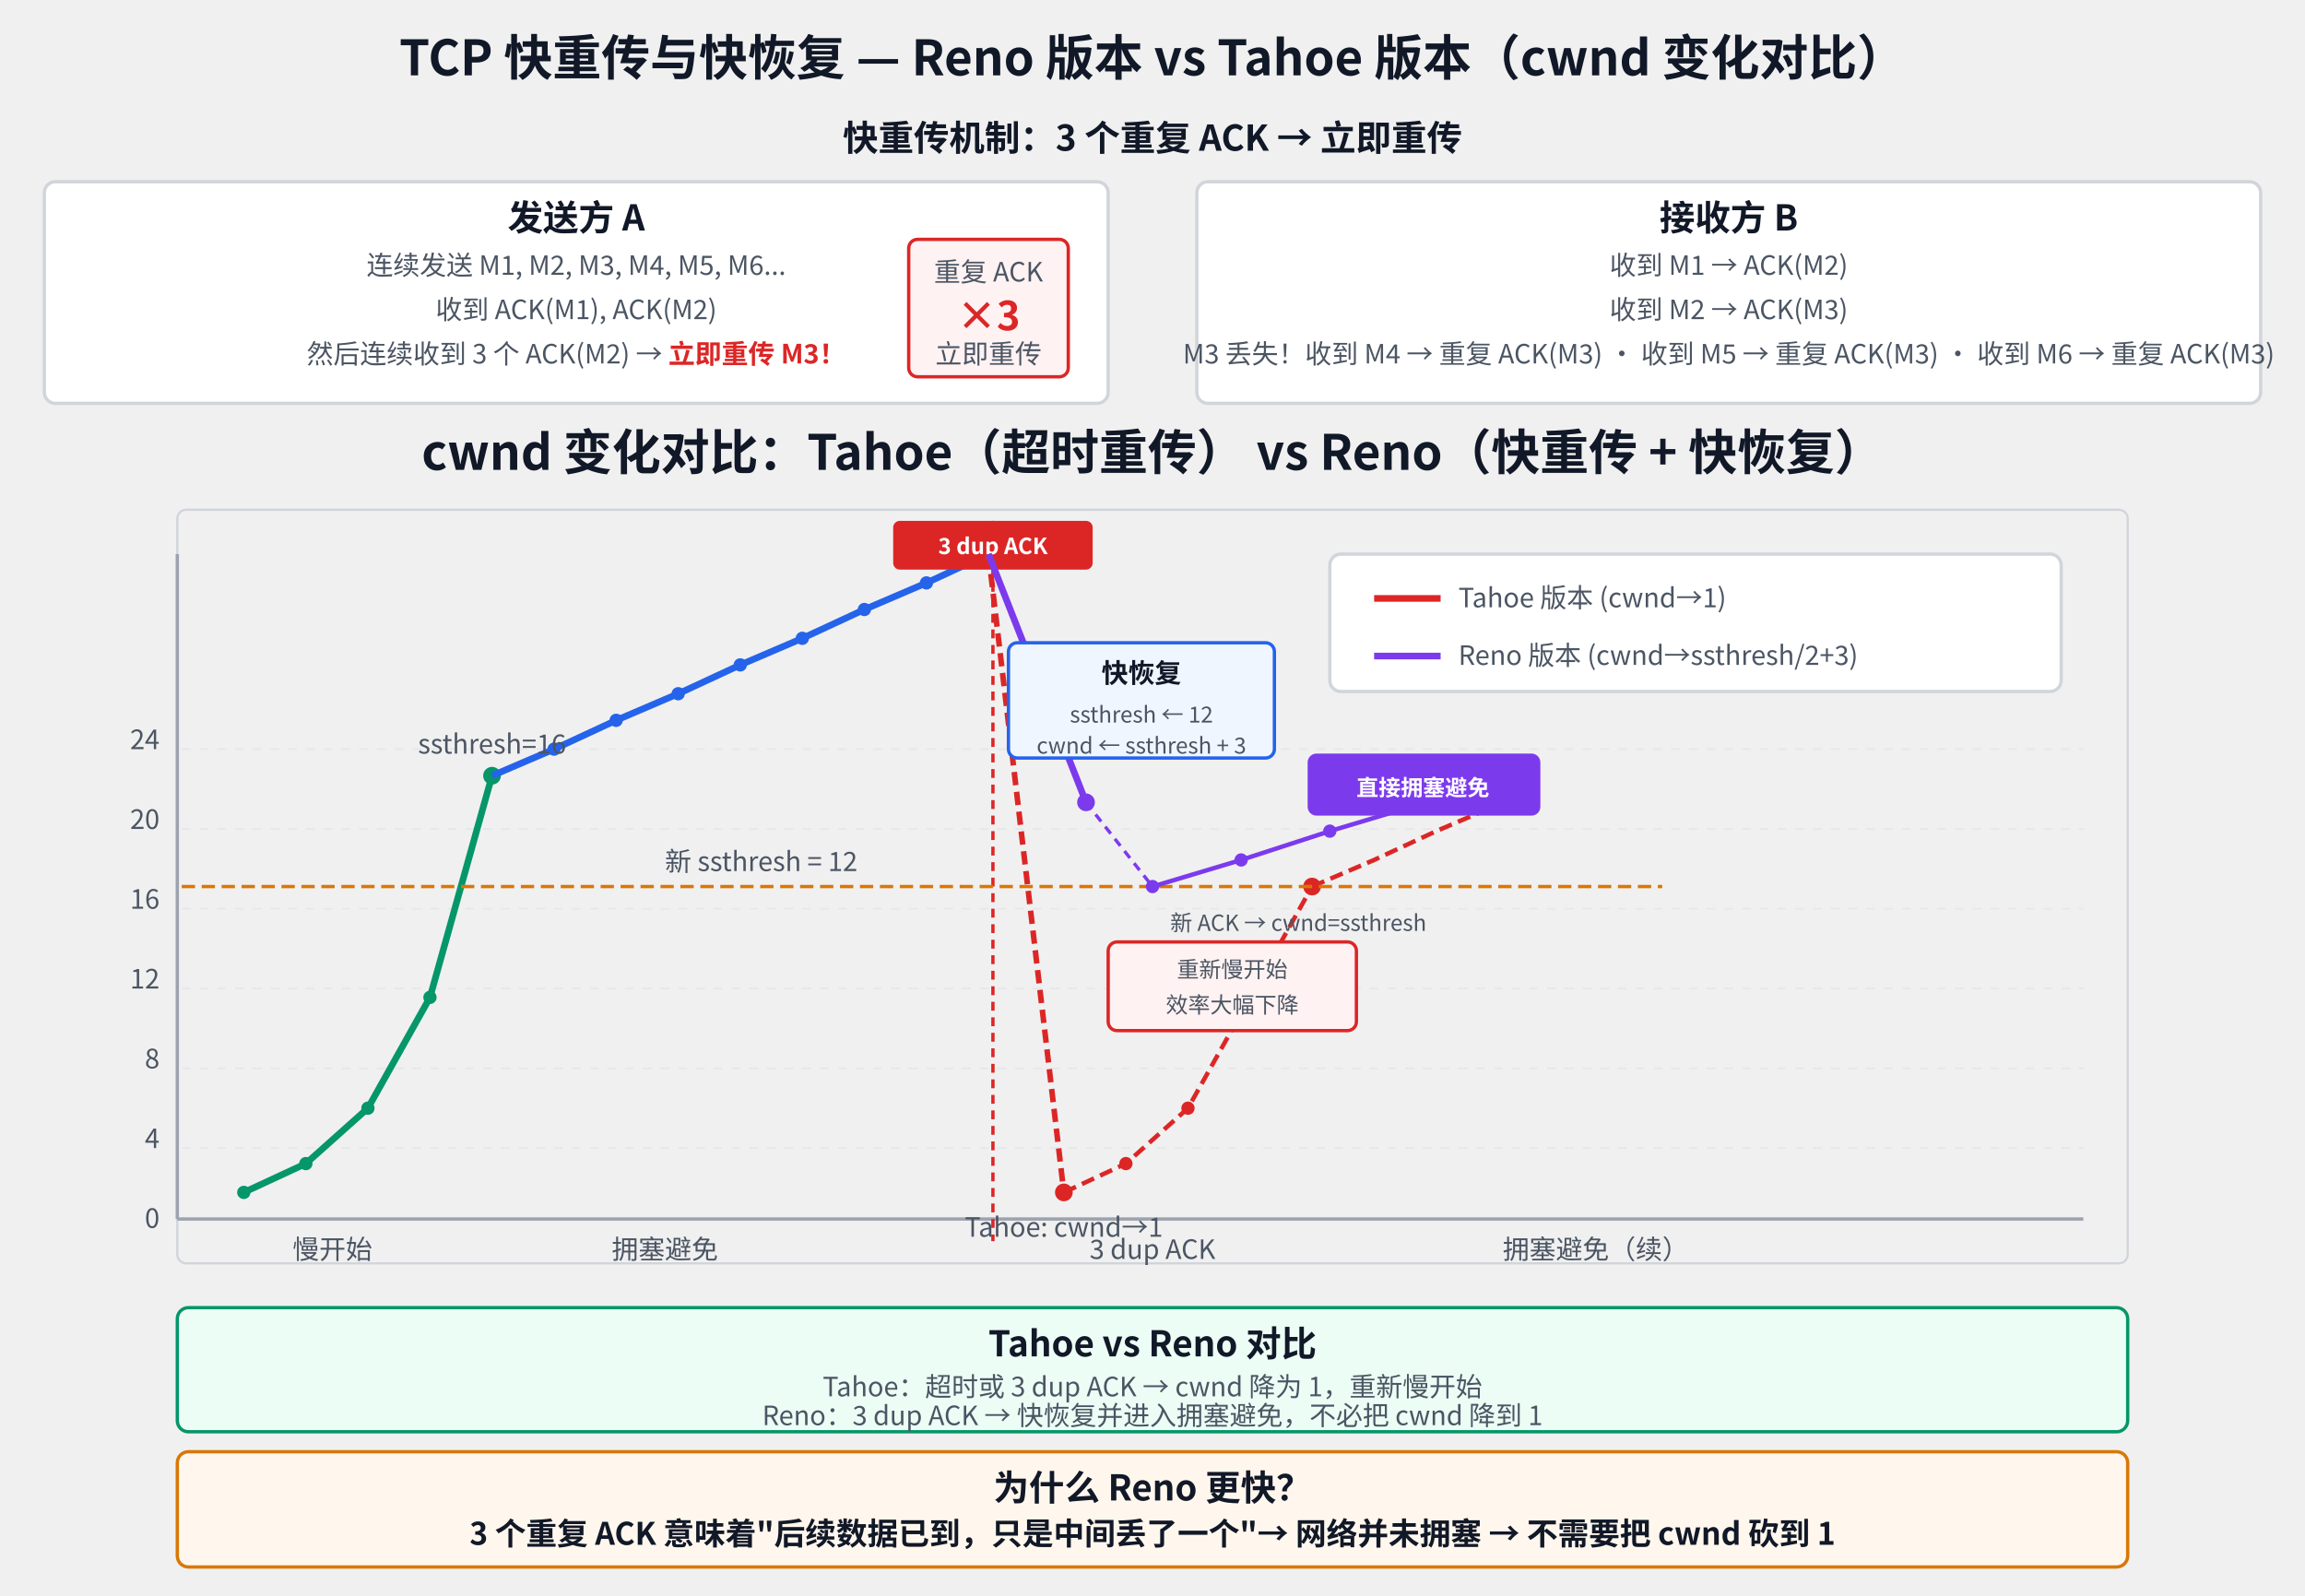
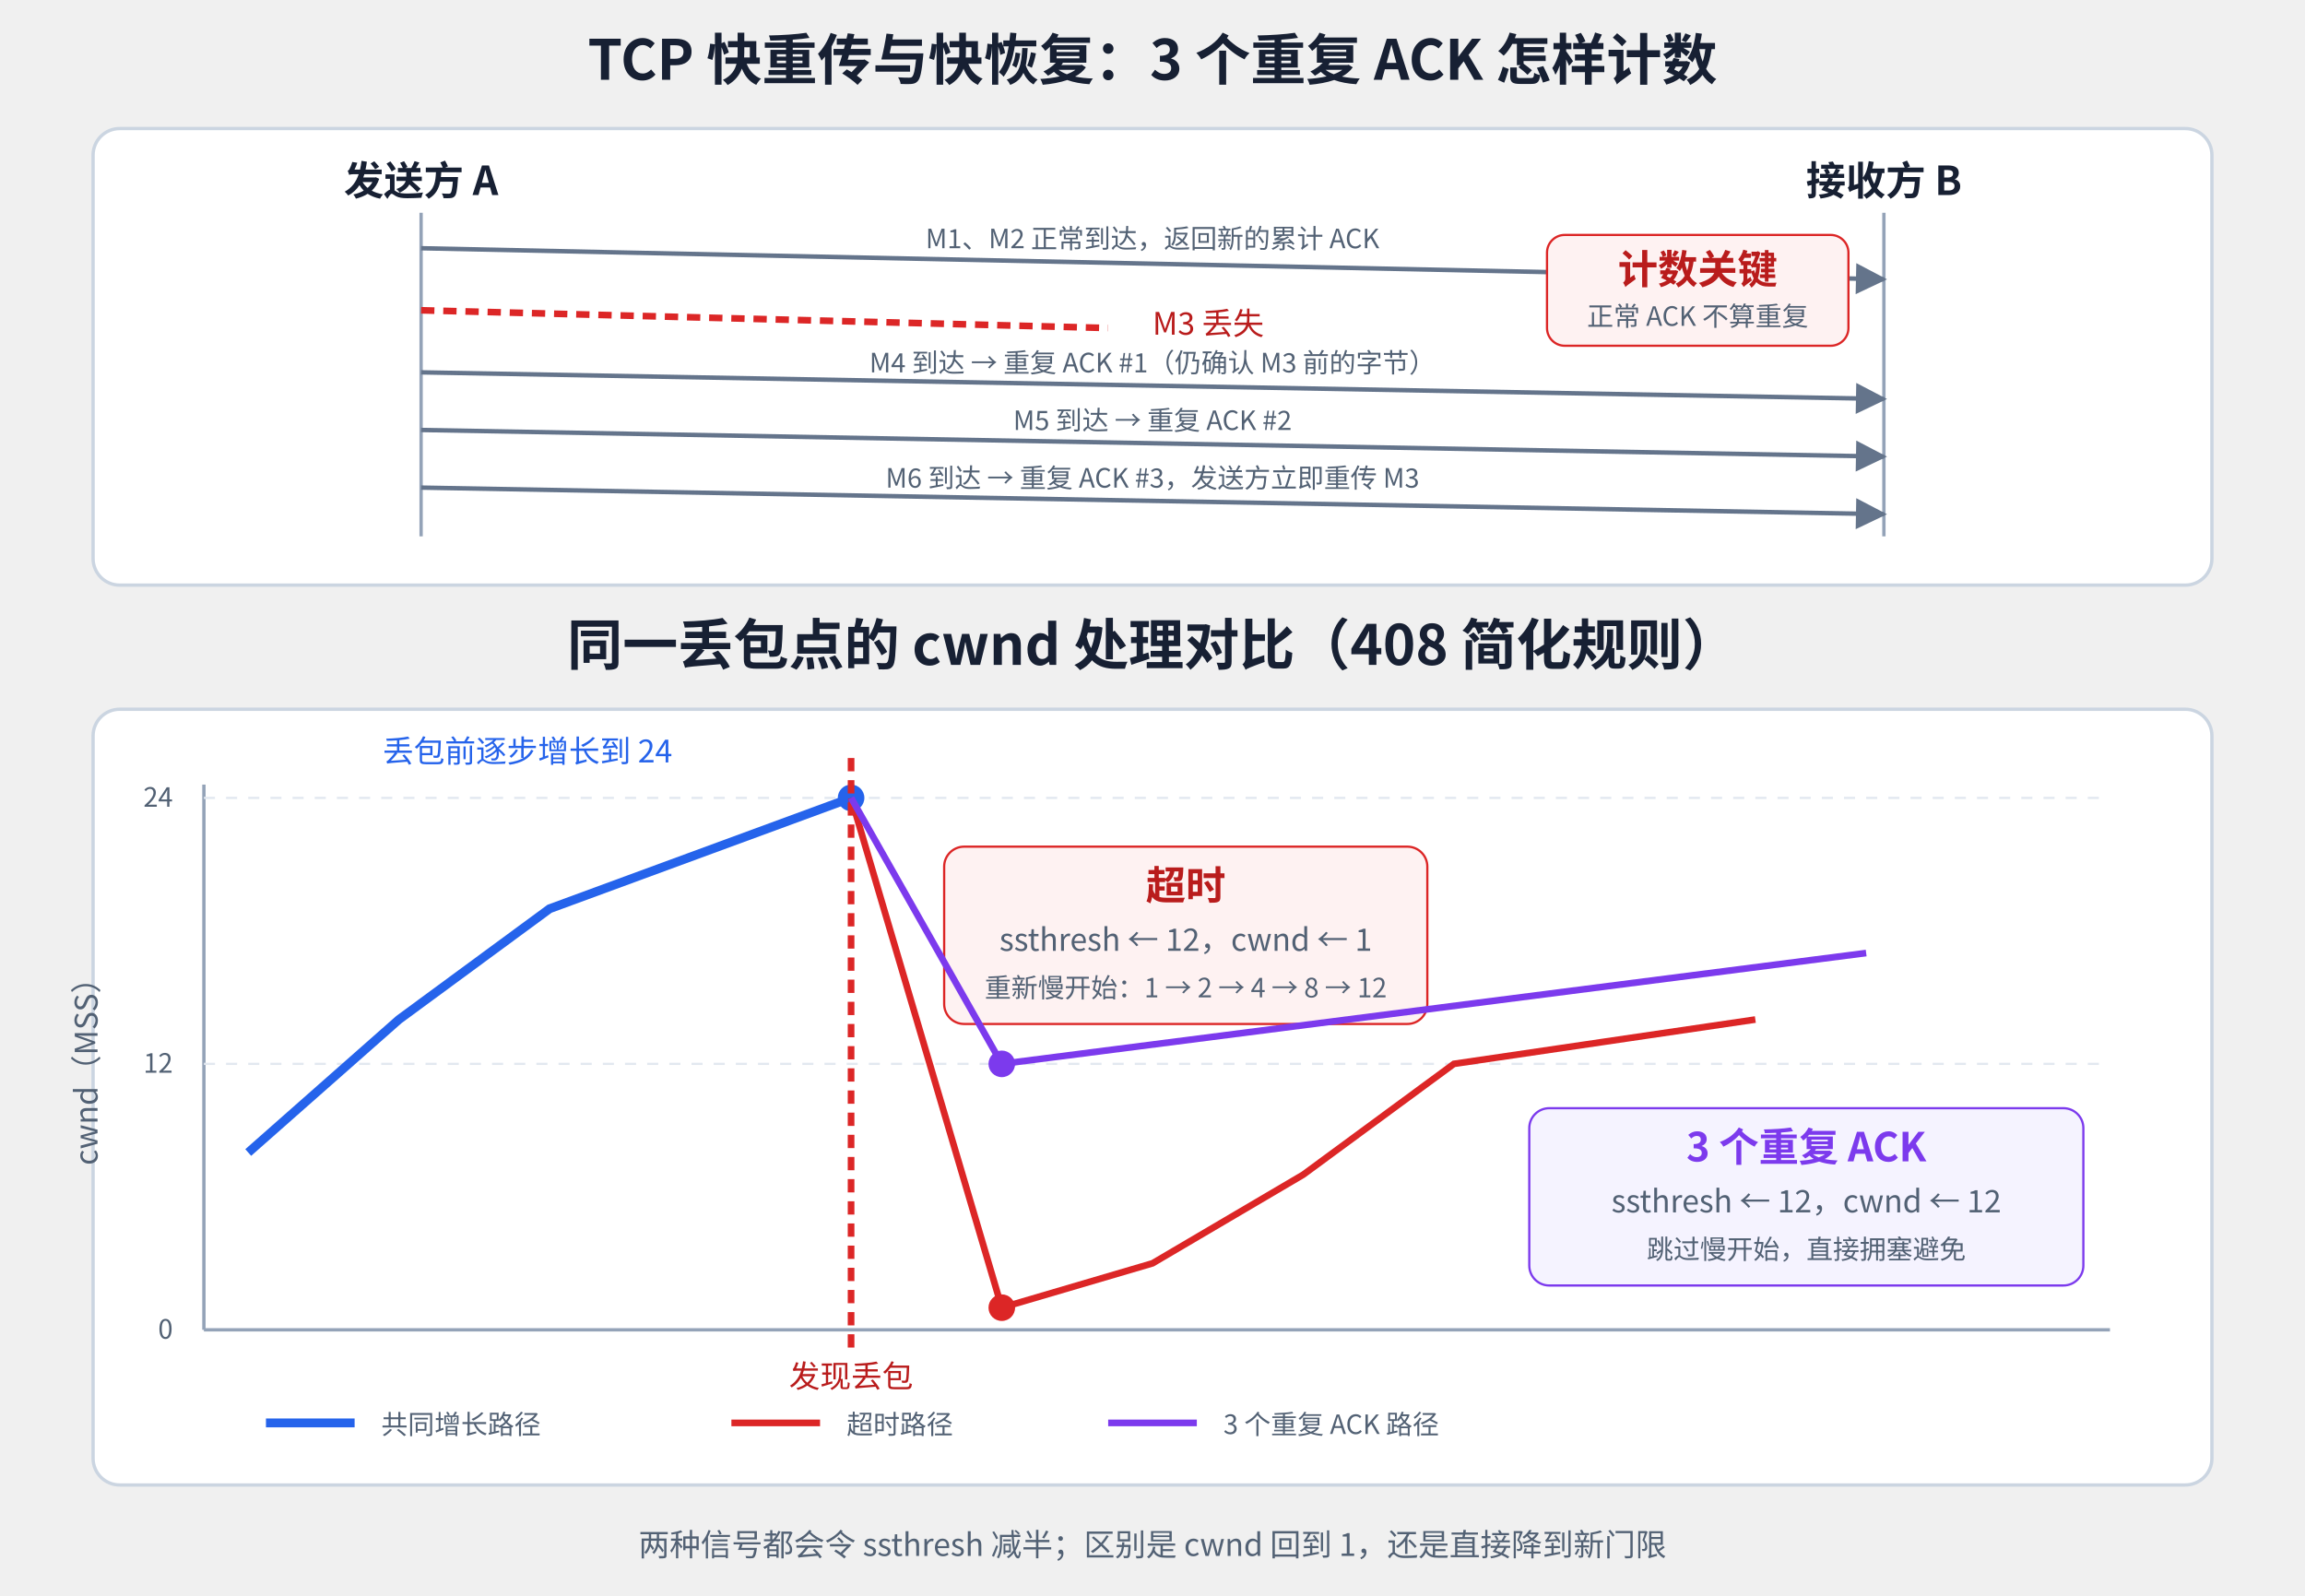
- <svg xmlns="http://www.w3.org/2000/svg" width="1040" height="720" viewBox="0 0 1040 720" role="img">
-   <style>/* paired-theme-canvas */
- svg{background:#f8fafc}
- @media(prefers-color-scheme:dark){svg{background:#0b1020}}
- 
-     :root{color-scheme:light dark}
-     text{font-family:"Microsoft YaHei","Noto Sans CJK SC",Arial,sans-serif}
-     .t{font-size:22px;font-weight:700;fill:#111827}
-     .sh{font-size:16px;font-weight:700;fill:#111827}
-     .ss{font-size:12px;fill:#4b5563}
-     .sm{font-size:14px;font-weight:700;fill:#111827}
-     .sw{font-size:13px;font-weight:700;fill:#fff}
-     .box{fill:#fff;stroke:#d1d5db;stroke-width:1.5}
-     .axis{stroke:#9ca3af;stroke-width:1.5}
-     .grid{stroke:#e5e7eb;stroke-width:0.8;stroke-dasharray:4,4}
-     .f-blue{fill:#eff6ff;stroke:#2563eb;stroke-width:1.5}
-     .f-green{fill:#ecfdf5;stroke:#059669;stroke-width:1.5}
-     .f-red{fill:#fef2f2;stroke:#dc2626;stroke-width:1.5}
-     .f-amber{fill:#fff7ed;stroke:#d97706;stroke-width:1.5}
-     .tag-b{fill:#2563eb}
-     .tag-g{fill:#059669}
-     .tag-r{fill:#dc2626}
-     .tag-a{fill:#d97706}
-     .tag-p{fill:#7c3aed}
-     @media(prefers-color-scheme:dark){
-       .t,.sh,.sm{fill:#e5e7eb}
-       .ss{fill:#9ca3af}
-       .box{fill:#111827;stroke:#374151}
-       .axis{stroke:#4b5563}
-       .grid{stroke:#1f2937}
-       .f-blue{fill:#0f1d33;stroke:#1e40af}
-       .f-green{fill:#0a1e14;stroke:#047857}
-       .f-red{fill:#2e0a0a;stroke:#991b1b}
-       .f-amber{fill:#2a1f06;stroke:#92400e}
-       .tag-b{fill:#1d4ed8}
-       .tag-g{fill:#047857}
-       .tag-r{fill:#b91c1c}
-       .tag-a{fill:#b45309}
-       .tag-p{fill:#6d28d9}
-     }
+ <svg xmlns="http://www.w3.org/2000/svg" width="1040" height="720" viewBox="0 0 1040 720" role="img" aria-labelledby="title desc">
+   <defs>
+     <marker id="arrow" viewBox="0 0 10 10" refX="9" refY="5" markerWidth="7" markerHeight="7" orient="auto">
+       <path d="M0 0L10 5L0 10Z" fill="#64748b" />
+     </marker>
+   </defs>
+   <style>
+     svg{background:#f8fafc;color-scheme:light dark}text{font-family:"Microsoft YaHei","Noto Sans CJK SC",Arial,sans-serif}.title{font-size:25px;font-weight:700;fill:#172033}.head{font-size:18px;font-weight:700;fill:#172033}.label{font-size:14px;fill:#526174}.small{font-size:12px;fill:#526174}.panel{fill:#fff;stroke:#cbd5e1;stroke-width:1.5}.soft-blue{fill:#eff6ff;stroke:#2563eb}.soft-red{fill:#fef2f2;stroke:#dc2626}.soft-purple{fill:#f5f3ff;stroke:#7c3aed}.axis{stroke:#94a3b8;stroke-width:1.5}.grid{stroke:#e2e8f0;stroke-dasharray:5 5}.common{fill:none;stroke:#2563eb;stroke-width:4}.timeout{fill:none;stroke:#dc2626;stroke-width:3}.fast{fill:none;stroke:#7c3aed;stroke-width:3}.packet{stroke:#64748b;stroke-width:2;marker-end:url(#arrow)}.lost{stroke:#dc2626;stroke-width:3;stroke-dasharray:6 4}.blue{fill:#2563eb}.red{fill:#b91c1c}.purple{fill:#7c3aed}.orange{fill:#b45309}.dot-blue{fill:#2563eb}.dot-red{fill:#dc2626}.dot-purple{fill:#7c3aed}
+     @media(prefers-color-scheme:dark){svg{background:#0b1020}.title,.head{fill:#e5edf5}.label,.small{fill:#a9b7c6}.panel{fill:#121b25;stroke:#344354}.soft-blue{fill:#17345a;stroke:#60a5fa}.soft-red{fill:#3a1717;stroke:#f87171}.soft-purple{fill:#2d2350;stroke:#c4b5fd}.axis{stroke:#526174}.grid{stroke:#243244}.blue{fill:#93c5fd}.red{fill:#fca5a5}.purple{fill:#c4b5fd}.orange{fill:#fdba74}}
  </style>
-   <text x="520" y="34" text-anchor="middle" class="t">TCP 快重传与快恢复 — Reno 版本 vs Tahoe 版本（cwnd 变化对比）</text>
-   <text x="520" y="68" text-anchor="middle" class="sh" fill="#dc2626">快重传机制：3 个重复 ACK → 立即重传</text>
-   <rect x="20" y="82" width="480" height="100" rx="5" class="box" />
-   <text x="260" y="104" text-anchor="middle" class="sh" fill="#2563eb">发送方 A</text>
-   <text x="260" y="124" text-anchor="middle" class="ss">连续发送 M1, M2, M3, M4, M5, M6...</text>
-   <text x="260" y="144" text-anchor="middle" class="ss">收到 ACK(M1), ACK(M2)</text>
-   <text x="260" y="164" text-anchor="middle" class="ss">然后连续收到 3 个 ACK(M2) → <tspan fill="#dc2626" font-weight="700">立即重传 M3！</tspan>
-   </text>
-   <rect x="540" y="82" width="480" height="100" rx="5" class="box" />
-   <text x="780" y="104" text-anchor="middle" class="sh" fill="#059669">接收方 B</text>
-   <text x="780" y="124" text-anchor="middle" class="ss">收到 M1 → ACK(M2)</text>
-   <text x="780" y="144" text-anchor="middle" class="ss">收到 M2 → ACK(M3)</text>
-   <text x="780" y="164" text-anchor="middle" class="ss">M3 丢失！收到 M4 → 重复 ACK(M3)  ·  收到 M5 → 重复 ACK(M3)  ·  收到 M6 → 重复 ACK(M3)</text>
-   <rect x="410" y="108" width="72" height="62" rx="4" class="f-red" stroke-width="1" />
-   <text x="446" y="127" text-anchor="middle" class="ss">重复 ACK</text>
-   <text x="446" y="149" text-anchor="middle" class="sh" style="font-size:18px;fill:#dc2626;">×3</text>
-   <text x="446" y="164" text-anchor="middle" class="ss">立即重传</text>
-   <text x="520" y="212" text-anchor="middle" class="t">cwnd 变化对比：Tahoe（超时重传） vs Reno（快重传 + 快恢复）</text>
-   <rect x="80" y="230" width="880" height="340" rx="4" fill="none" stroke="#d1d5db" stroke-width="1" />
-   <line x1="80" y1="550" x2="940" y2="550" class="axis" />
-   <line x1="80" y1="250" x2="80" y2="550" class="axis" />
-   <text x="72" y="554" text-anchor="end" class="ss">0</text>
-   <text x="72" y="518" text-anchor="end" class="ss">4</text>
-   <text x="72" y="482" text-anchor="end" class="ss">8</text>
-   <text x="72" y="446" text-anchor="end" class="ss">12</text>
-   <text x="72" y="410" text-anchor="end" class="ss">16</text>
-   <text x="72" y="374" text-anchor="end" class="ss">20</text>
-   <text x="72" y="338" text-anchor="end" class="ss">24</text>
-   <line x1="82" y1="518" x2="940" y2="518" class="grid" />
-   <line x1="82" y1="482" x2="940" y2="482" class="grid" />
-   <line x1="82" y1="446" x2="940" y2="446" class="grid" />
-   <line x1="82" y1="410" x2="940" y2="410" class="grid" />
-   <line x1="82" y1="374" x2="940" y2="374" class="grid" />
-   <line x1="82" y1="338" x2="940" y2="338" class="grid" />
-   <text x="150" y="568" text-anchor="middle" class="ss">慢开始</text>
-   <text x="300" y="568" text-anchor="middle" class="ss">拥塞避免</text>
-   <text x="520" y="568" text-anchor="middle" class="ss">3 dup ACK</text>
-   <text x="720" y="568" text-anchor="middle" class="ss">拥塞避免（续）</text>
-   <rect x="600" y="250" width="330" height="62" rx="5" class="box" />
-   <line x1="620" y1="270" x2="650" y2="270" stroke="#dc2626" stroke-width="3" />
-   <text x="658" y="274" class="ss">Tahoe 版本 (cwnd→1)</text>
-   <line x1="620" y1="296" x2="650" y2="296" stroke="#7c3aed" stroke-width="3" />
-   <text x="658" y="300" class="ss">Reno 版本 (cwnd→ssthresh/2+3)</text>
-   <polyline points="110,538 138,525 166,500 194,450 222,350" stroke="#059669" stroke-width="3" fill="none" />
-   <circle cx="110" cy="538" r="3" fill="#059669" />
-   <circle cx="138" cy="525" r="3" fill="#059669" />
-   <circle cx="166" cy="500" r="3" fill="#059669" />
-   <circle cx="194" cy="450" r="3" fill="#059669" />
-   <circle cx="222" cy="350" r="4" fill="#059669" />
-   <polyline points="222,350 250,338 278,325 306,313 334,300 362,288 390,275 418,263 446,250" stroke="#2563eb" stroke-width="3" fill="none" />
-   <circle cx="250" cy="338" r="3" fill="#2563eb" />
-   <circle cx="278" cy="325" r="3" fill="#2563eb" />
-   <circle cx="306" cy="313" r="3" fill="#2563eb" />
-   <circle cx="334" cy="300" r="3" fill="#2563eb" />
-   <circle cx="362" cy="288" r="3" fill="#2563eb" />
-   <circle cx="390" cy="275" r="3" fill="#2563eb" />
-   <circle cx="418" cy="263" r="3" fill="#2563eb" />
-   <circle cx="446" cy="250" r="4" fill="#2563eb" />
-   <text x="222" y="340" text-anchor="middle" class="ss" fill="#d97706">ssthresh=16</text>
-   <line x1="448" y1="235" x2="448" y2="560" stroke="#dc2626" stroke-width="1.5" stroke-dasharray="4,3" />
-   <rect x="403" y="235" width="90" height="22" rx="3" class="tag-r" />
-   <text x="448" y="250" text-anchor="middle" class="sw" style="font-size:10px;">3 dup ACK</text>
-   <line x1="446" y1="250" x2="480" y2="538" stroke="#dc2626" stroke-width="2.5" stroke-dasharray="6,3" fill="none" />
-   <circle cx="480" cy="538" r="4" fill="#dc2626" />
-   <text x="480" y="558" text-anchor="middle" class="ss" fill="#dc2626">Tahoe: cwnd→1</text>
-   <polyline points="480,538 508,525 536,500 564,450 592,400" stroke="#dc2626" stroke-width="2" fill="none" stroke-dasharray="6,3" />
-   <circle cx="508" cy="525" r="3" fill="#dc2626" />
-   <circle cx="536" cy="500" r="3" fill="#dc2626" />
-   <circle cx="564" cy="450" r="3" fill="#dc2626" />
-   <circle cx="592" cy="400" r="4" fill="#dc2626" />
-   <polyline points="592,400 620,388 648,375 676,363" stroke="#dc2626" stroke-width="2" fill="none" stroke-dasharray="6,3" />
-   <rect x="500" y="425" width="112" height="40" rx="4" class="f-red" />
-   <text x="556" y="441" text-anchor="middle" class="ss" style="font-size:10px;">重新慢开始</text>
-   <text x="556" y="457" text-anchor="middle" class="ss" style="font-size:10px;">效率大幅下降</text>
-   <line x1="82" y1="400" x2="750" y2="400" stroke="#d97706" stroke-width="1.5" stroke-dasharray="6,3" />
-   <text x="300" y="393" class="ss" fill="#d97706">新 ssthresh = 12</text>
-   <line x1="446" y1="250" x2="490" y2="362" stroke="#7c3aed" stroke-width="3" fill="none" />
-   <rect x="455" y="290" width="120" height="52" rx="4" class="f-blue" />
-   <text x="515" y="308" text-anchor="middle" class="sh" fill="#7c3aed" style="font-size:12px;">快恢复</text>
-   <text x="515" y="326" text-anchor="middle" class="ss" style="font-size:10px;">ssthresh ← 12</text>
-   <text x="515" y="340" text-anchor="middle" class="ss" style="font-size:10px;">cwnd ← ssthresh + 3</text>
-   <circle cx="490" cy="362" r="4" fill="#7c3aed" />
-   <line x1="490" y1="362" x2="520" y2="400" stroke="#7c3aed" stroke-width="1.5" stroke-dasharray="4,3" fill="none" />
-   <text x="528" y="420" class="ss" fill="#7c3aed" style="font-size:10px;">新 ACK → cwnd=ssthresh</text>
-   <polyline points="520,400 560,388 600,375 640,363 680,350" stroke="#7c3aed" stroke-width="2" fill="none" />
-   <circle cx="520" cy="400" r="3" fill="#7c3aed" />
-   <circle cx="560" cy="388" r="3" fill="#7c3aed" />
-   <circle cx="600" cy="375" r="3" fill="#7c3aed" />
-   <circle cx="640" cy="363" r="3" fill="#7c3aed" />
-   <circle cx="680" cy="350" r="3" fill="#7c3aed" />
-   <rect x="590" y="340" width="105" height="28" rx="4" class="tag-p" />
-   <text x="642" y="359" text-anchor="middle" class="sw" style="font-size:10px;">直接拥塞避免</text>
-   <rect x="80" y="590" width="880" height="56" rx="5" class="f-green" />
-   <text x="520" y="612" text-anchor="middle" class="sh" fill="#065f46">Tahoe vs Reno 对比</text>
-   <text x="520" y="630" text-anchor="middle" class="ss">Tahoe：超时或 3 dup ACK → cwnd 降为 1，重新慢开始</text>
-   <text x="520" y="643" text-anchor="middle" class="ss">Reno：3 dup ACK → 快恢复并进入拥塞避免，不必把 cwnd 降到 1</text>
-   <rect x="80" y="655" width="880" height="52" rx="5" class="f-amber" />
-   <text x="520" y="677" text-anchor="middle" class="sh" fill="#92400e">为什么 Reno 更快？</text>
-   <text x="520" y="697" text-anchor="middle" class="sm">3 个重复 ACK 意味着"后续数据已到，只是中间丢了一个"→ 网络并未拥塞 → 不需要把 cwnd 砍到 1</text>
+   <text x="520" y="36" text-anchor="middle" class="title">TCP 快重传与快恢复：3 个重复 ACK 怎样计数</text>
+   <rect x="42" y="58" width="956" height="206" rx="12" class="panel" />
+   <text x="190" y="88" text-anchor="middle" class="head">发送方 A</text>
+   <text x="850" y="88" text-anchor="middle" class="head">接收方 B</text>
+   <line x1="190" y1="96" x2="190" y2="242" class="axis" />
+   <line x1="850" y1="96" x2="850" y2="242" class="axis" />
+   <line x1="190" y1="112" x2="850" y2="126" class="packet" />
+   <text x="520" y="112" text-anchor="middle" class="small">M1、M2 正常到达，返回新的累计 ACK</text>
+   <line x1="190" y1="140" x2="500" y2="148" class="lost" />
+   <text x="520" y="151" class="label red">M3 丢失</text>
+   <line x1="190" y1="168" x2="850" y2="180" class="packet" />
+   <text x="520" y="168" text-anchor="middle" class="small">M4 到达 → 重复 ACK #1（仍确认 M3 前的字节）</text>
+   <line x1="190" y1="194" x2="850" y2="206" class="packet" />
+   <text x="520" y="194" text-anchor="middle" class="small">M5 到达 → 重复 ACK #2</text>
+   <line x1="190" y1="220" x2="850" y2="232" class="packet" />
+   <text x="520" y="220" text-anchor="middle" class="small">M6 到达 → 重复 ACK #3，发送方立即重传 M3</text>
+   <rect x="698" y="106" width="136" height="50" rx="8" class="soft-red" />
+   <text x="766" y="128" text-anchor="middle" class="head red">计数关键</text>
+   <text x="766" y="147" text-anchor="middle" class="small">正常 ACK 不算重复</text>
+   <text x="520" y="300" text-anchor="middle" class="title">同一丢包点的 cwnd 处理对比（408 简化规则）</text>
+   <rect x="42" y="320" width="956" height="350" rx="12" class="panel" />
+   <line x1="92" y1="600" x2="952" y2="600" class="axis" />
+   <line x1="92" y1="354" x2="92" y2="600" class="axis" />
+   <line x1="92" y1="480" x2="952" y2="480" class="grid" />
+   <line x1="92" y1="360" x2="952" y2="360" class="grid" />
+   <text x="78" y="604" text-anchor="end" class="small">0</text>
+   <text x="78" y="484" text-anchor="end" class="small">12</text>
+   <text x="78" y="364" text-anchor="end" class="small">24</text>
+   <text x="44" y="480" text-anchor="middle" class="label" transform="rotate(-90 44 480)">cwnd（MSS）</text>
+   <polyline points="112,520 180,460 248,410 316,385 384,360" class="common" />
+   <circle cx="384" cy="360" r="6" class="dot-blue" />
+   <text x="238" y="344" text-anchor="middle" class="label blue">丢包前逐步增长到 24</text>
+   <line x1="384" y1="342" x2="384" y2="610" class="lost" />
+   <text x="384" y="626" text-anchor="middle" class="label red">发现丢包</text>
+   <polyline points="384,360 452,590 520,570 588,530 656,480 724,470 792,460" class="timeout" />
+   <circle cx="452" cy="590" r="6" class="dot-red" />
+   <rect x="426" y="382" width="218" height="80" rx="9" class="soft-red" />
+   <text x="535" y="406" text-anchor="middle" class="head red">超时</text>
+   <text x="535" y="429" text-anchor="middle" class="label">ssthresh ← 12，cwnd ← 1</text>
+   <text x="535" y="450" text-anchor="middle" class="small">重新慢开始：1 → 2 → 4 → 8 → 12</text>
+   <polyline points="384,360 452,480 530,470 608,460 686,450 764,440 842,430" class="fast" />
+   <circle cx="452" cy="480" r="6" class="dot-purple" />
+   <rect x="690" y="500" width="250" height="80" rx="9" class="soft-purple" />
+   <text x="815" y="524" text-anchor="middle" class="head purple">3 个重复 ACK</text>
+   <text x="815" y="547" text-anchor="middle" class="label">ssthresh ← 12，cwnd ← 12</text>
+   <text x="815" y="568" text-anchor="middle" class="small">跳过慢开始，直接拥塞避免</text>
+   <line x1="120" y1="642" x2="160" y2="642" class="common" />
+   <text x="172" y="647" class="small">共同增长路径</text>
+   <line x1="330" y1="642" x2="370" y2="642" class="timeout" />
+   <text x="382" y="647" class="small">超时路径</text>
+   <line x1="500" y1="642" x2="540" y2="642" class="fast" />
+   <text x="552" y="647" class="small">3 个重复 ACK 路径</text>
+   <text x="520" y="702" text-anchor="middle" class="label">两种信号都会令 ssthresh 减半；区别是 cwnd 回到 1，还是直接降到新门限</text>
</svg>
